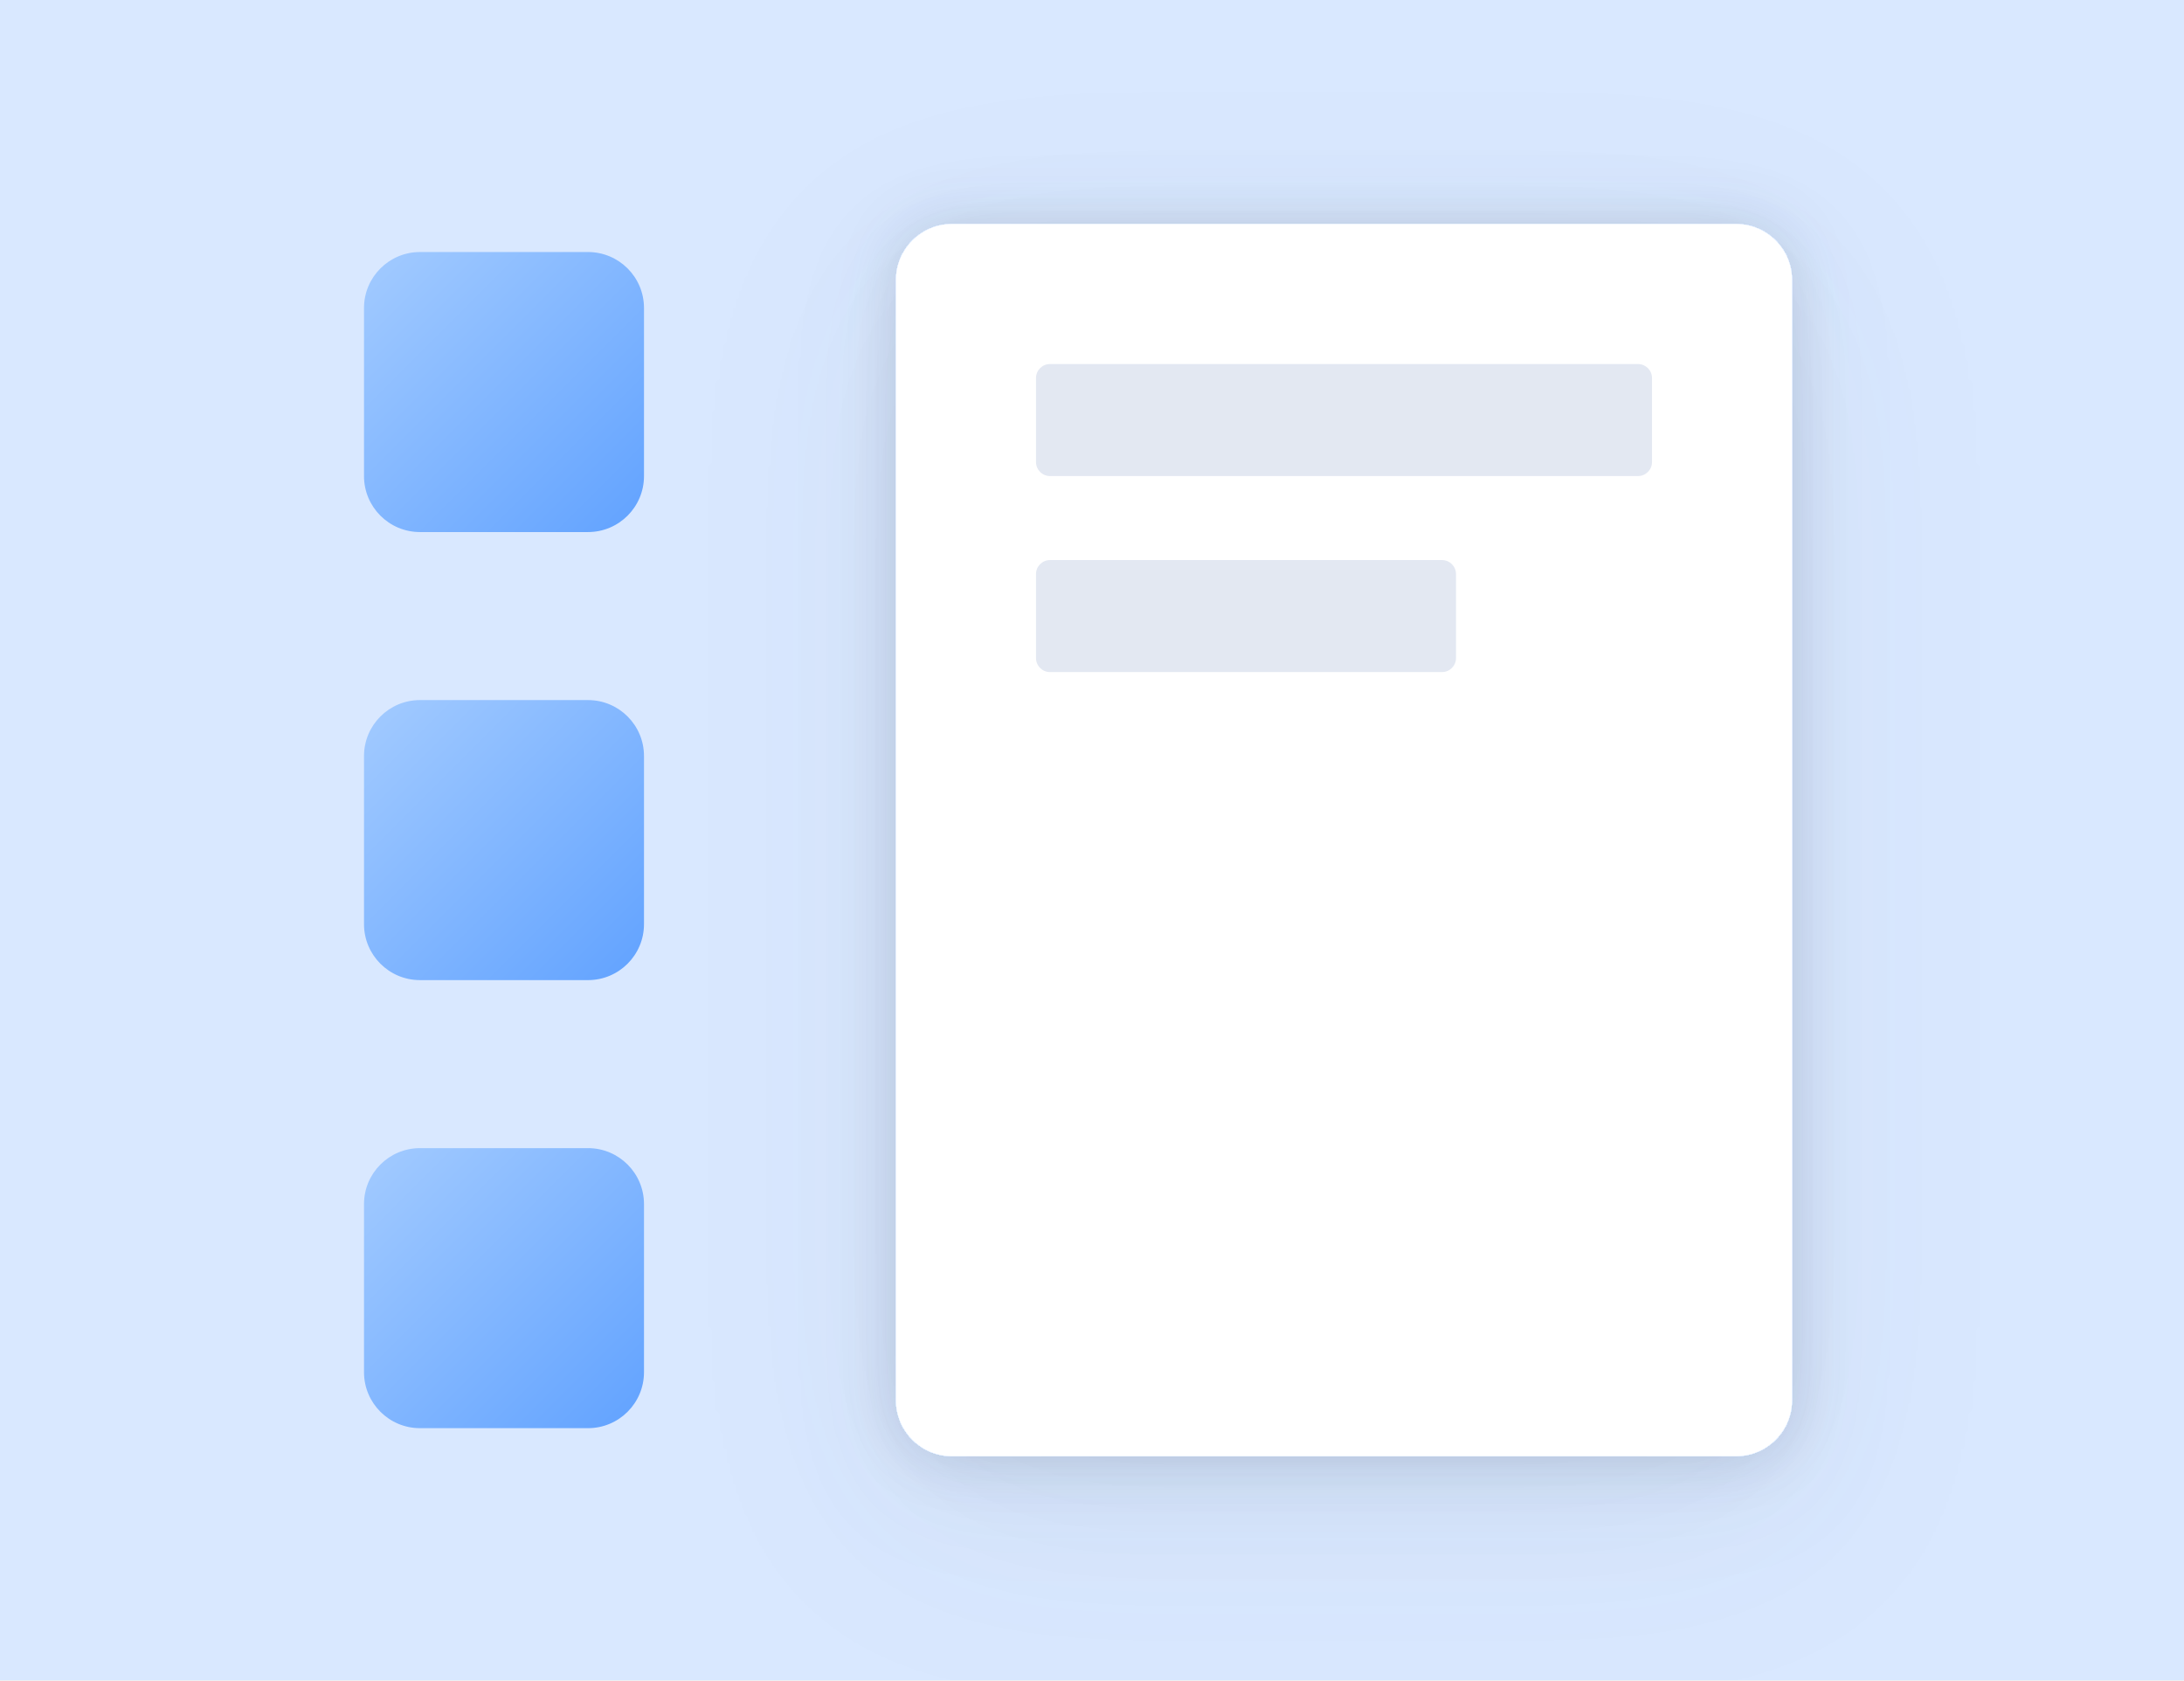
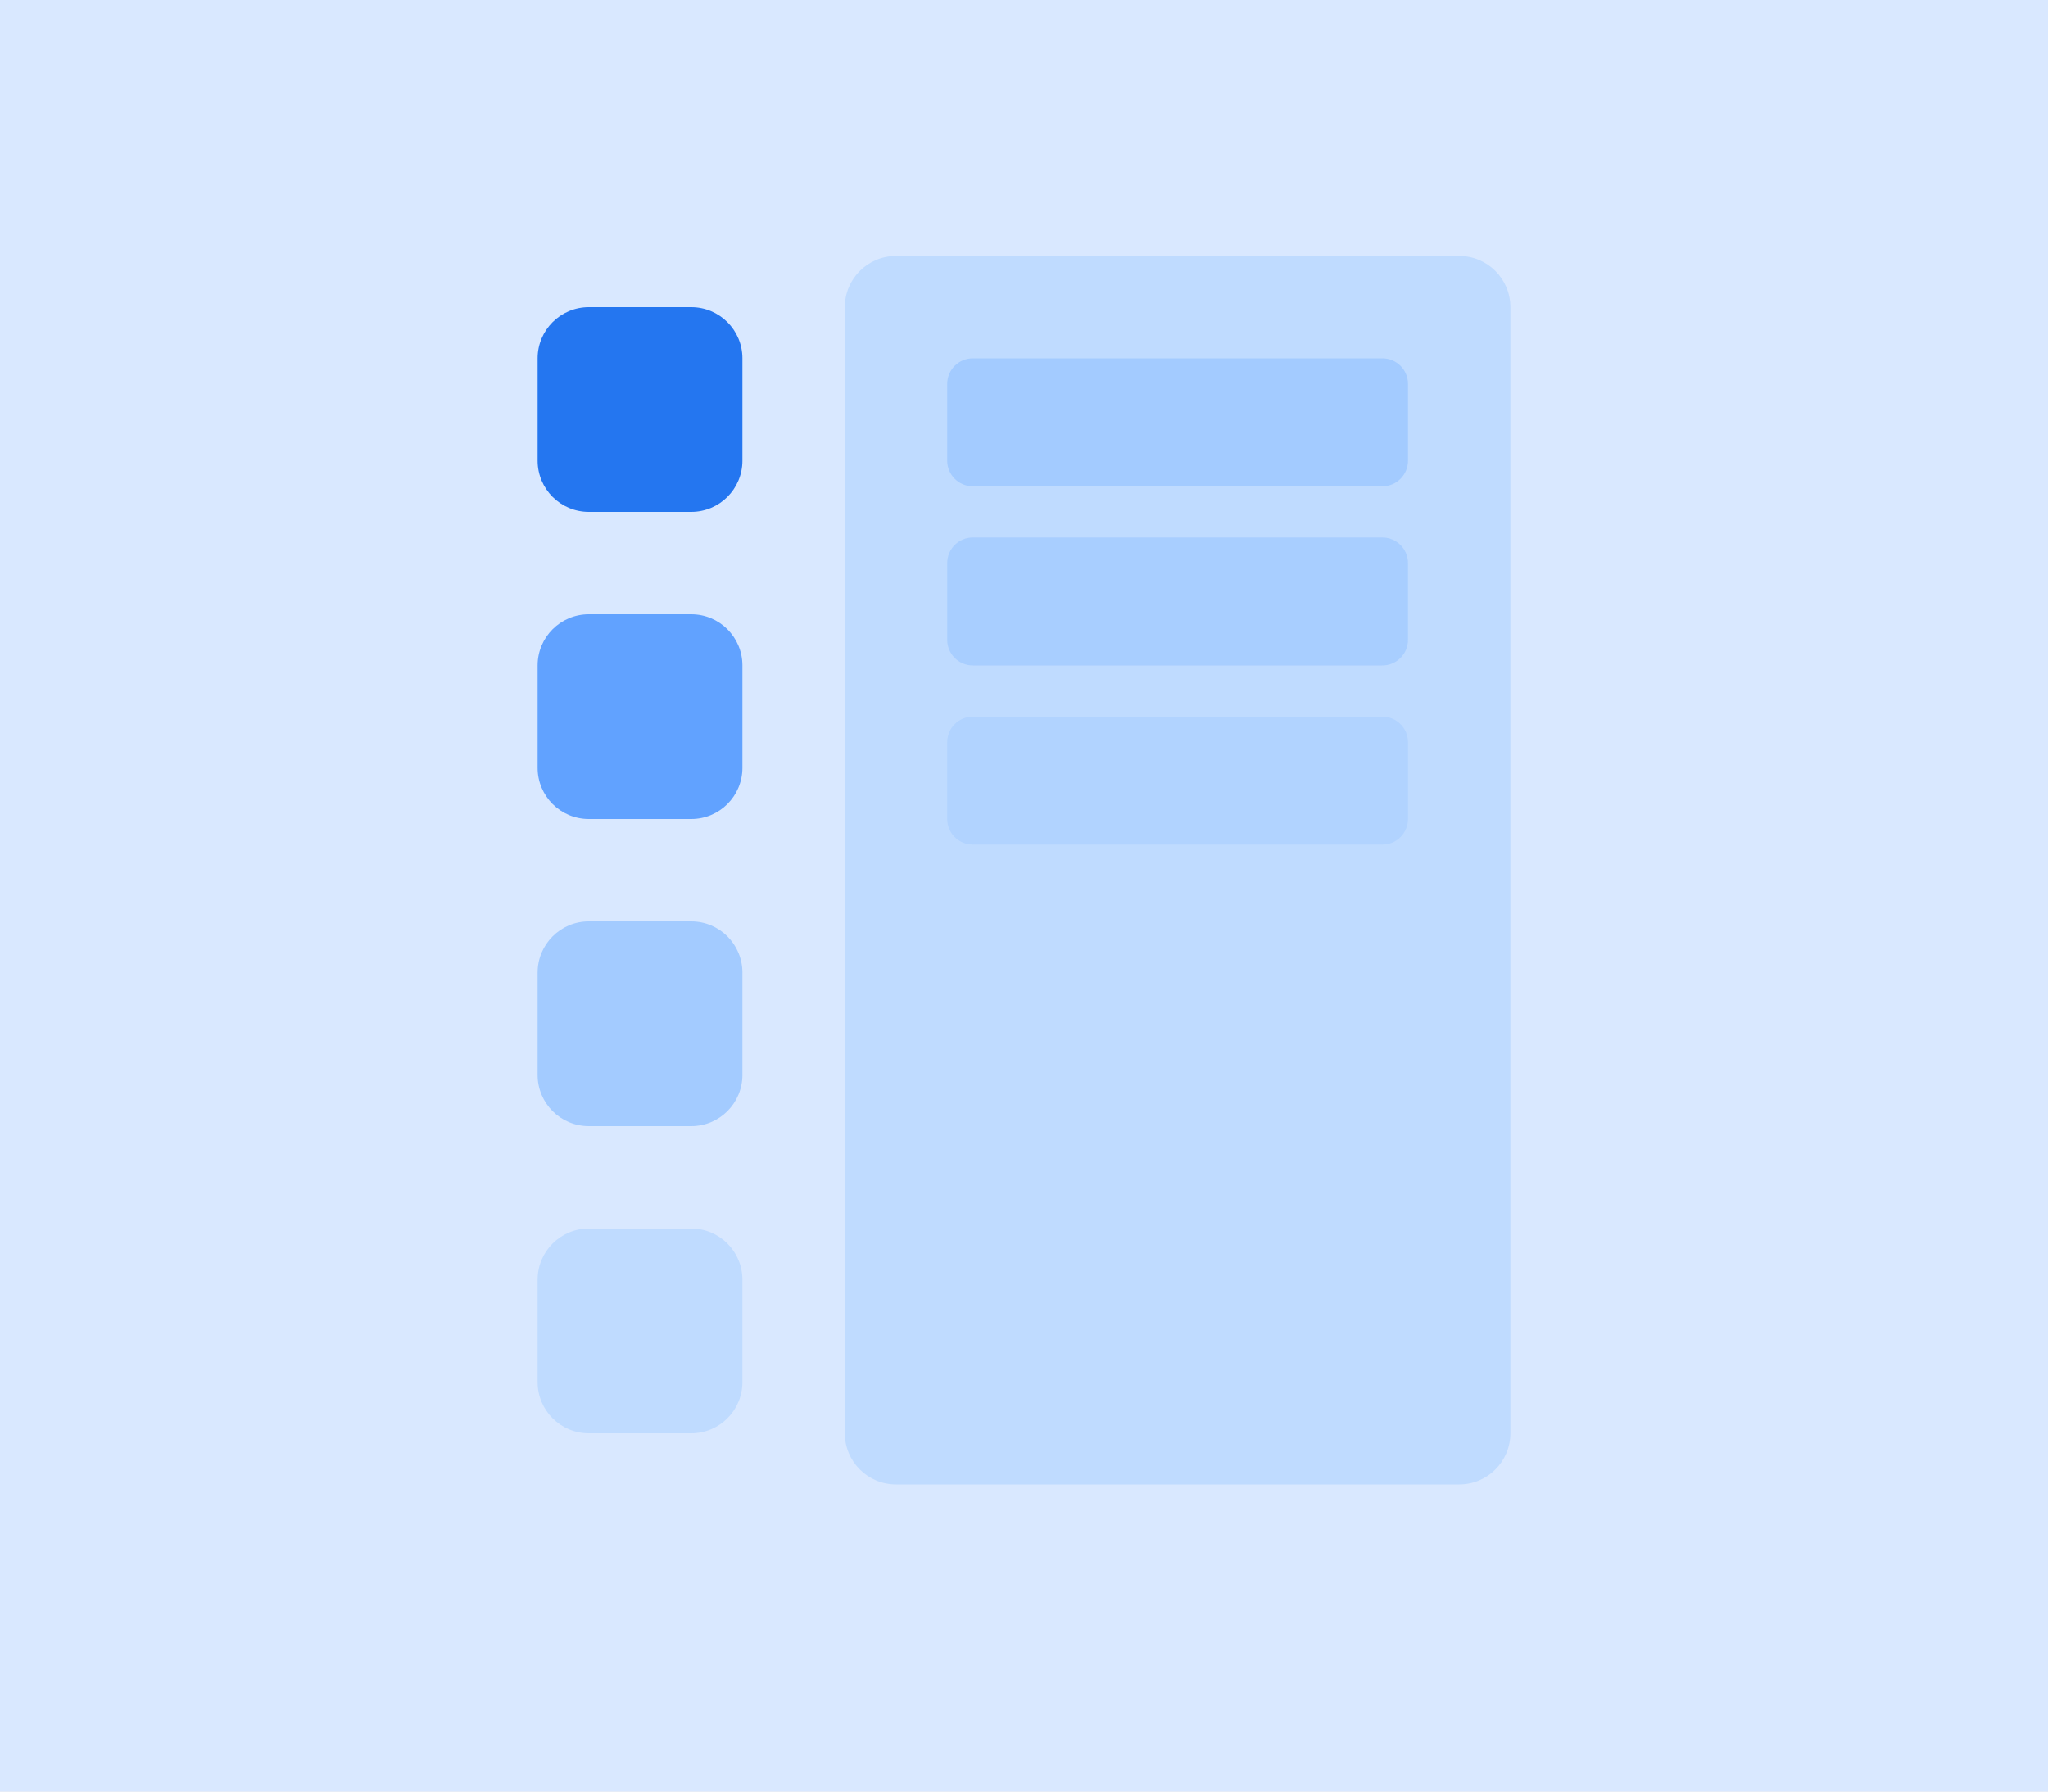
- <svg xmlns="http://www.w3.org/2000/svg" width="78" height="60" viewBox="0 0 78 60" fill="none">
-   <g clip-path="url(#clip0_10543_175)">
-     <rect width="78" height="60" fill="#D9E8FF" />
-     <g filter="url(#filter0_ddd_10543_175)">
-       <rect x="32" y="8" width="32" height="44" rx="2" fill="white" />
-     </g>
-     <path d="M37 13.5C37 13.224 37.224 13 37.5 13H58.5C58.776 13 59 13.224 59 13.5V16.5C59 16.776 58.776 17 58.5 17H37.5C37.224 17 37 16.776 37 16.5V13.5Z" fill="#E3E8F2" />
-     <path d="M37 20.5C37 20.224 37.224 20 37.5 20H51.5C51.776 20 52 20.224 52 20.5V23.5C52 23.776 51.776 24 51.5 24H37.5C37.224 24 37 23.776 37 23.5V20.5Z" fill="#E3E8F2" />
-     <path d="M13 11C13 9.895 13.895 9 15 9H21C22.105 9 23 9.895 23 11V17C23 18.105 22.105 19 21 19H15C13.895 19 13 18.105 13 17V11Z" fill="url(#paint0_linear_10543_175)" />
-     <path d="M13 27C13 25.895 13.895 25 15 25H21C22.105 25 23 25.895 23 27V33C23 34.105 22.105 35 21 35H15C13.895 35 13 34.105 13 33V27Z" fill="url(#paint1_linear_10543_175)" />
-     <path d="M13 43C13 41.895 13.895 41 15 41H21C22.105 41 23 41.895 23 43V49C23 50.105 22.105 51 21 51H15C13.895 51 13 50.105 13 49V43Z" fill="url(#paint2_linear_10543_175)" />
-   </g>
-   <defs>
-     <filter id="filter0_ddd_10543_175" x="24" y="2" width="48" height="60" filterUnits="userSpaceOnUse" color-interpolation-filters="sRGB">
-       <feFlood flood-opacity="0" result="BackgroundImageFix" />
-       <feColorMatrix in="SourceAlpha" type="matrix" values="0 0 0 0 0 0 0 0 0 0 0 0 0 0 0 0 0 0 127 0" result="hardAlpha" />
-       <feOffset dy="2" />
-       <feGaussianBlur stdDeviation="4" />
-       <feComposite in2="hardAlpha" operator="out" />
-       <feColorMatrix type="matrix" values="0 0 0 0 0.169 0 0 0 0 0.224 0 0 0 0 0.31 0 0 0 0.05 0" />
-       <feBlend mode="normal" in2="BackgroundImageFix" result="effect1_dropShadow_10543_175" />
-       <feColorMatrix in="SourceAlpha" type="matrix" values="0 0 0 0 0 0 0 0 0 0 0 0 0 0 0 0 0 0 127 0" result="hardAlpha" />
-       <feOffset dy="1" />
-       <feGaussianBlur stdDeviation="2" />
-       <feComposite in2="hardAlpha" operator="out" />
-       <feColorMatrix type="matrix" values="0 0 0 0 0.169 0 0 0 0 0.224 0 0 0 0 0.31 0 0 0 0.06 0" />
-       <feBlend mode="normal" in2="effect1_dropShadow_10543_175" result="effect2_dropShadow_10543_175" />
-       <feColorMatrix in="SourceAlpha" type="matrix" values="0 0 0 0 0 0 0 0 0 0 0 0 0 0 0 0 0 0 127 0" result="hardAlpha" />
-       <feOffset />
-       <feGaussianBlur stdDeviation="1" />
-       <feComposite in2="hardAlpha" operator="out" />
-       <feColorMatrix type="matrix" values="0 0 0 0 0.169 0 0 0 0 0.224 0 0 0 0 0.31 0 0 0 0.16 0" />
-       <feBlend mode="normal" in2="effect2_dropShadow_10543_175" result="effect3_dropShadow_10543_175" />
-       <feBlend mode="normal" in="SourceGraphic" in2="effect3_dropShadow_10543_175" result="shape" />
-     </filter>
-     <linearGradient id="paint0_linear_10543_175" x1="13" y1="9" x2="23" y2="19" gradientUnits="userSpaceOnUse">
-       <stop stop-color="#A3CBFF" />
-       <stop offset="1" stop-color="#61A2FF" />
-     </linearGradient>
-     <linearGradient id="paint1_linear_10543_175" x1="13" y1="25" x2="23" y2="35" gradientUnits="userSpaceOnUse">
-       <stop stop-color="#A3CBFF" />
-       <stop offset="1" stop-color="#61A2FF" />
-     </linearGradient>
-     <linearGradient id="paint2_linear_10543_175" x1="13" y1="41" x2="23" y2="51" gradientUnits="userSpaceOnUse">
-       <stop stop-color="#A3CBFF" />
-       <stop offset="1" stop-color="#61A2FF" />
-     </linearGradient>
-     <clipPath id="clip0_10543_175">
-       <rect width="78" height="60" fill="white" />
-     </clipPath>
-   </defs>
+ <svg xmlns="http://www.w3.org/2000/svg" width="80" height="70" viewBox="0 0 80 70" fill="none">
+   <rect width="80" height="70" fill="#D9E8FF" />
+   <path d="M33 12C33 10.895 33.895 10 35 10H57C58.105 10 59 10.895 59 12V56C59 57.105 58.105 58 57 58H35C33.895 58 33 57.105 33 56V12Z" fill="#BFDBFF" />
+   <path d="M37 15C37 14.448 37.448 14 38 14H54C54.552 14 55 14.448 55 15V18C55 18.552 54.552 19 54 19H38C37.448 19 37 18.552 37 18V15Z" fill="#A3CBFF" />
+   <path opacity="0.8" d="M37 22C37 21.448 37.448 21 38 21H54C54.552 21 55 21.448 55 22V25C55 25.552 54.552 26 54 26H38C37.448 26 37 25.552 37 25V22Z" fill="#A3CBFF" />
+   <path opacity="0.5" d="M37 29C37 28.448 37.448 28 38 28H54C54.552 28 55 28.448 55 29V32C55 32.552 54.552 33 54 33H38C37.448 33 37 32.552 37 32V29Z" fill="#A3CBFF" />
+   <rect x="21" y="12" width="8" height="8" rx="2" fill="#2476F0" />
+   <path d="M21 26C21 24.895 21.895 24 23 24H27C28.105 24 29 24.895 29 26V30C29 31.105 28.105 32 27 32H23C21.895 32 21 31.105 21 30V26Z" fill="#61A2FF" />
+   <path d="M21 38C21 36.895 21.895 36 23 36H27C28.105 36 29 36.895 29 38V42C29 43.105 28.105 44 27 44H23C21.895 44 21 43.105 21 42V38Z" fill="#A3CBFF" />
+   <rect x="21" y="48" width="8" height="8" rx="2" fill="#BFDBFF" />
</svg>
